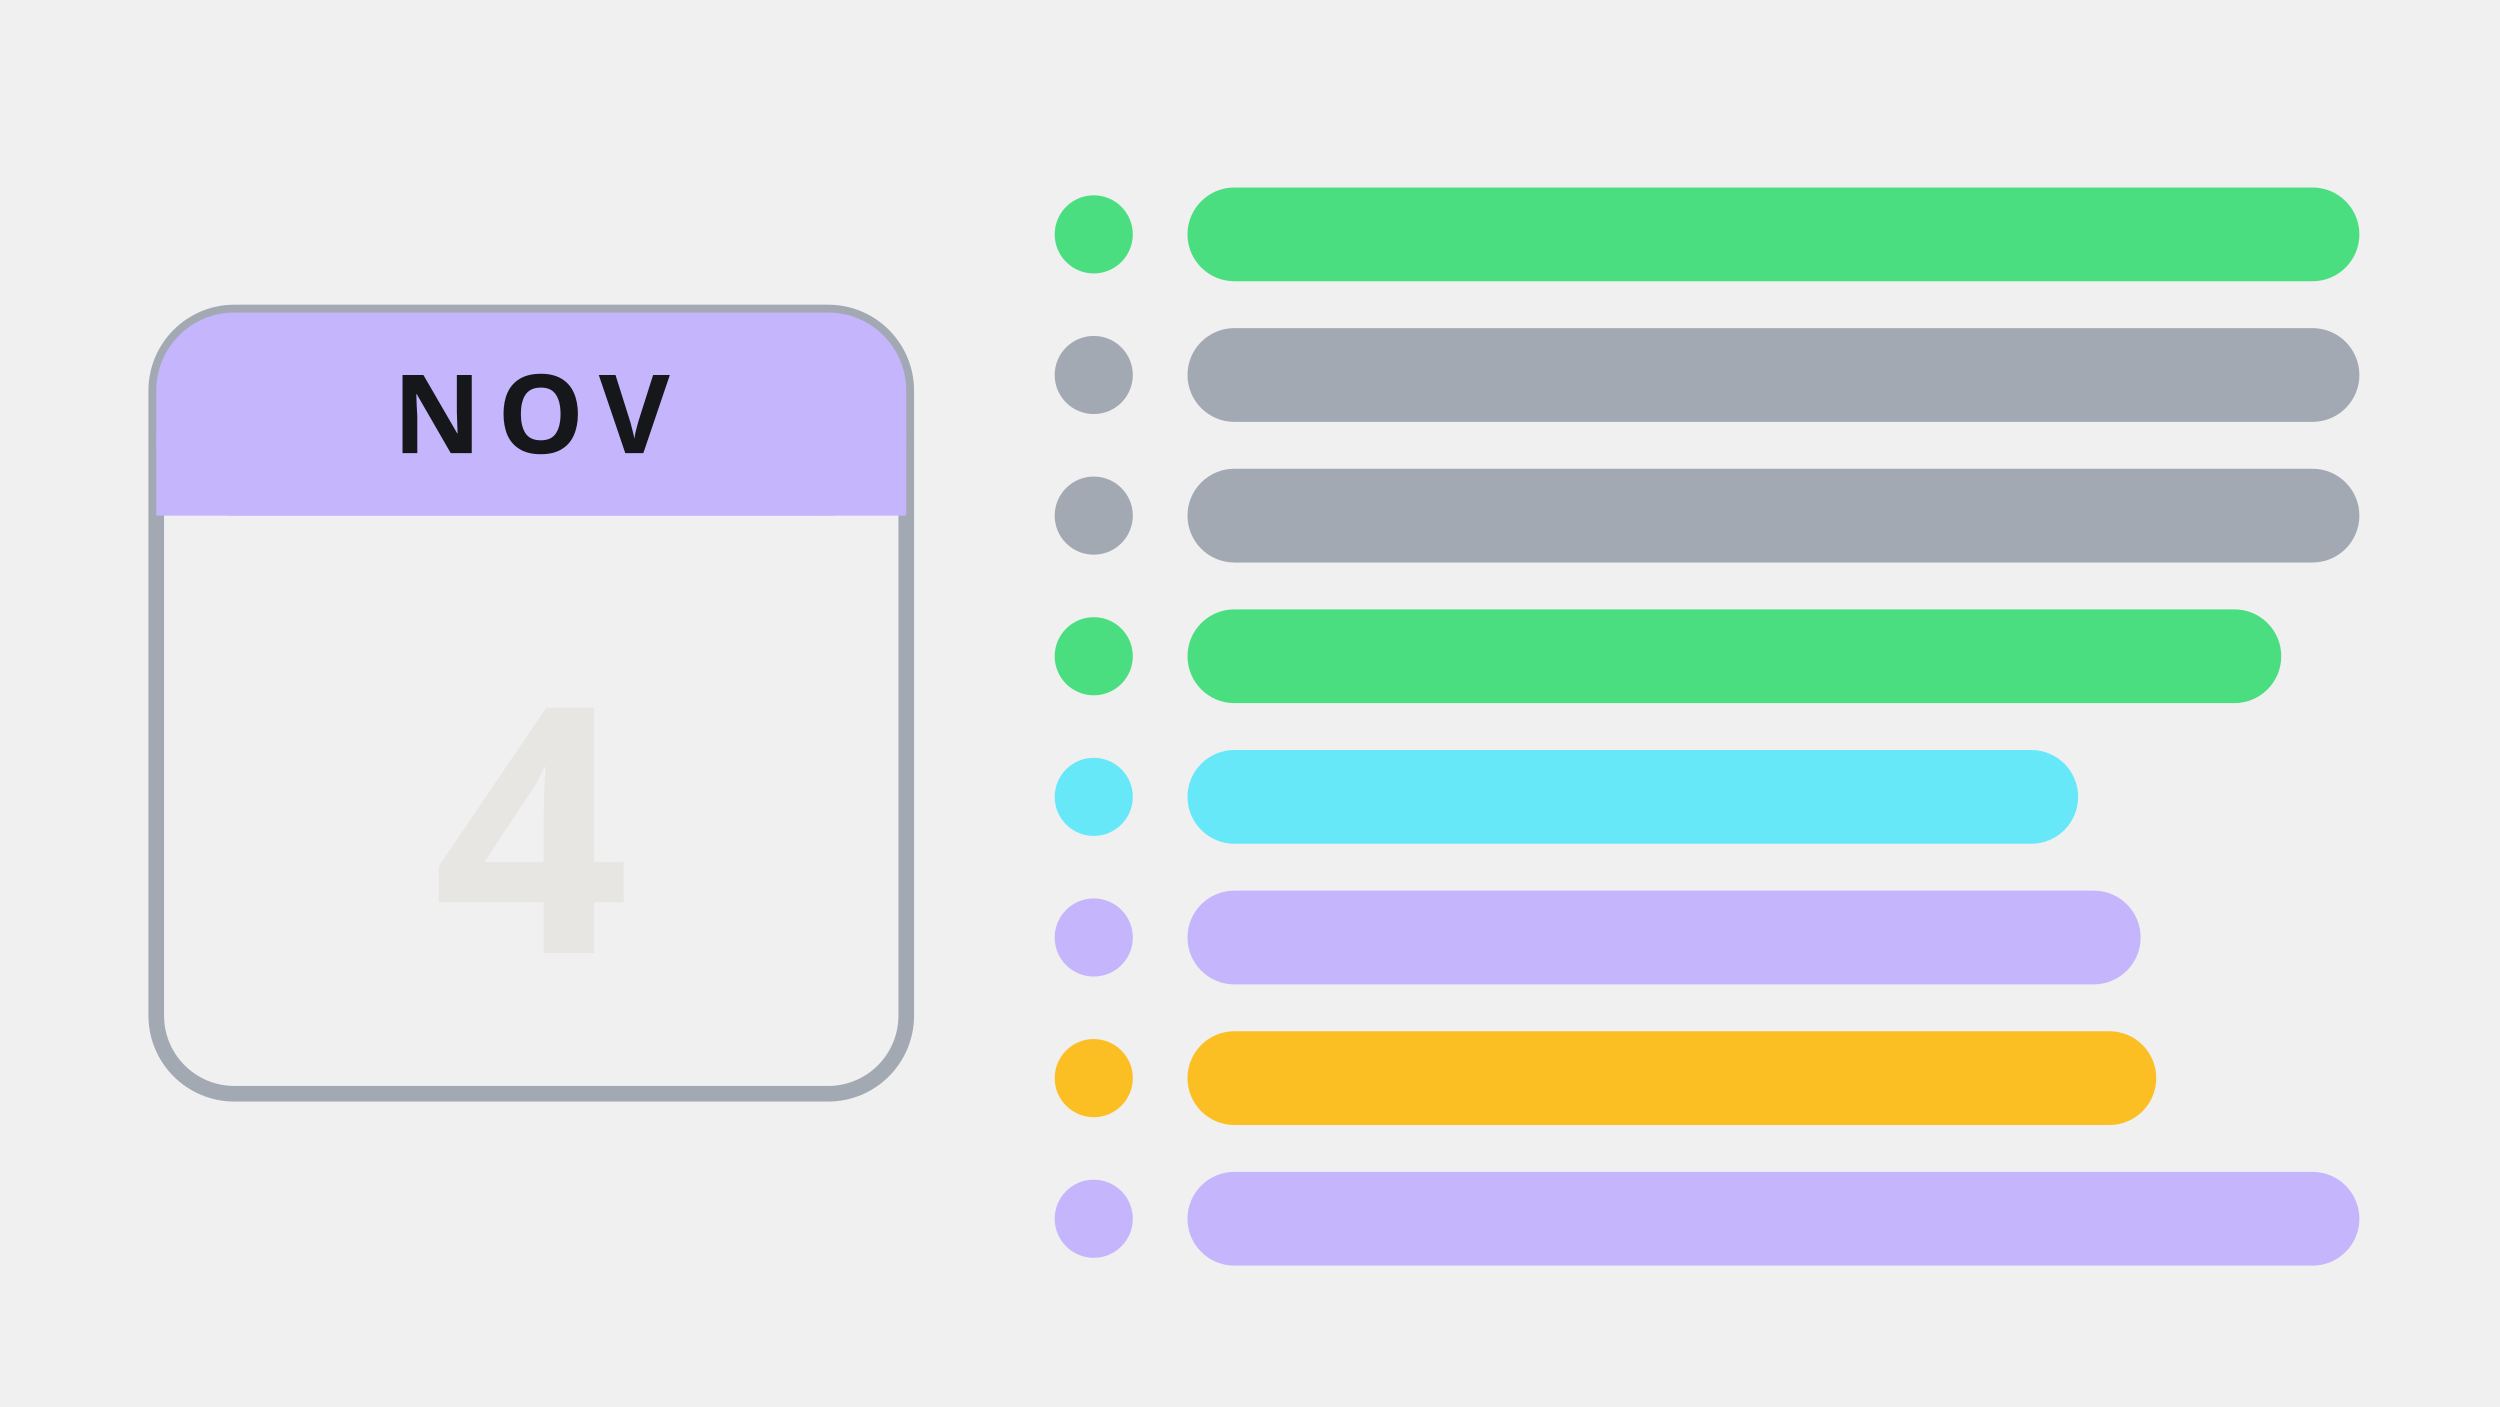
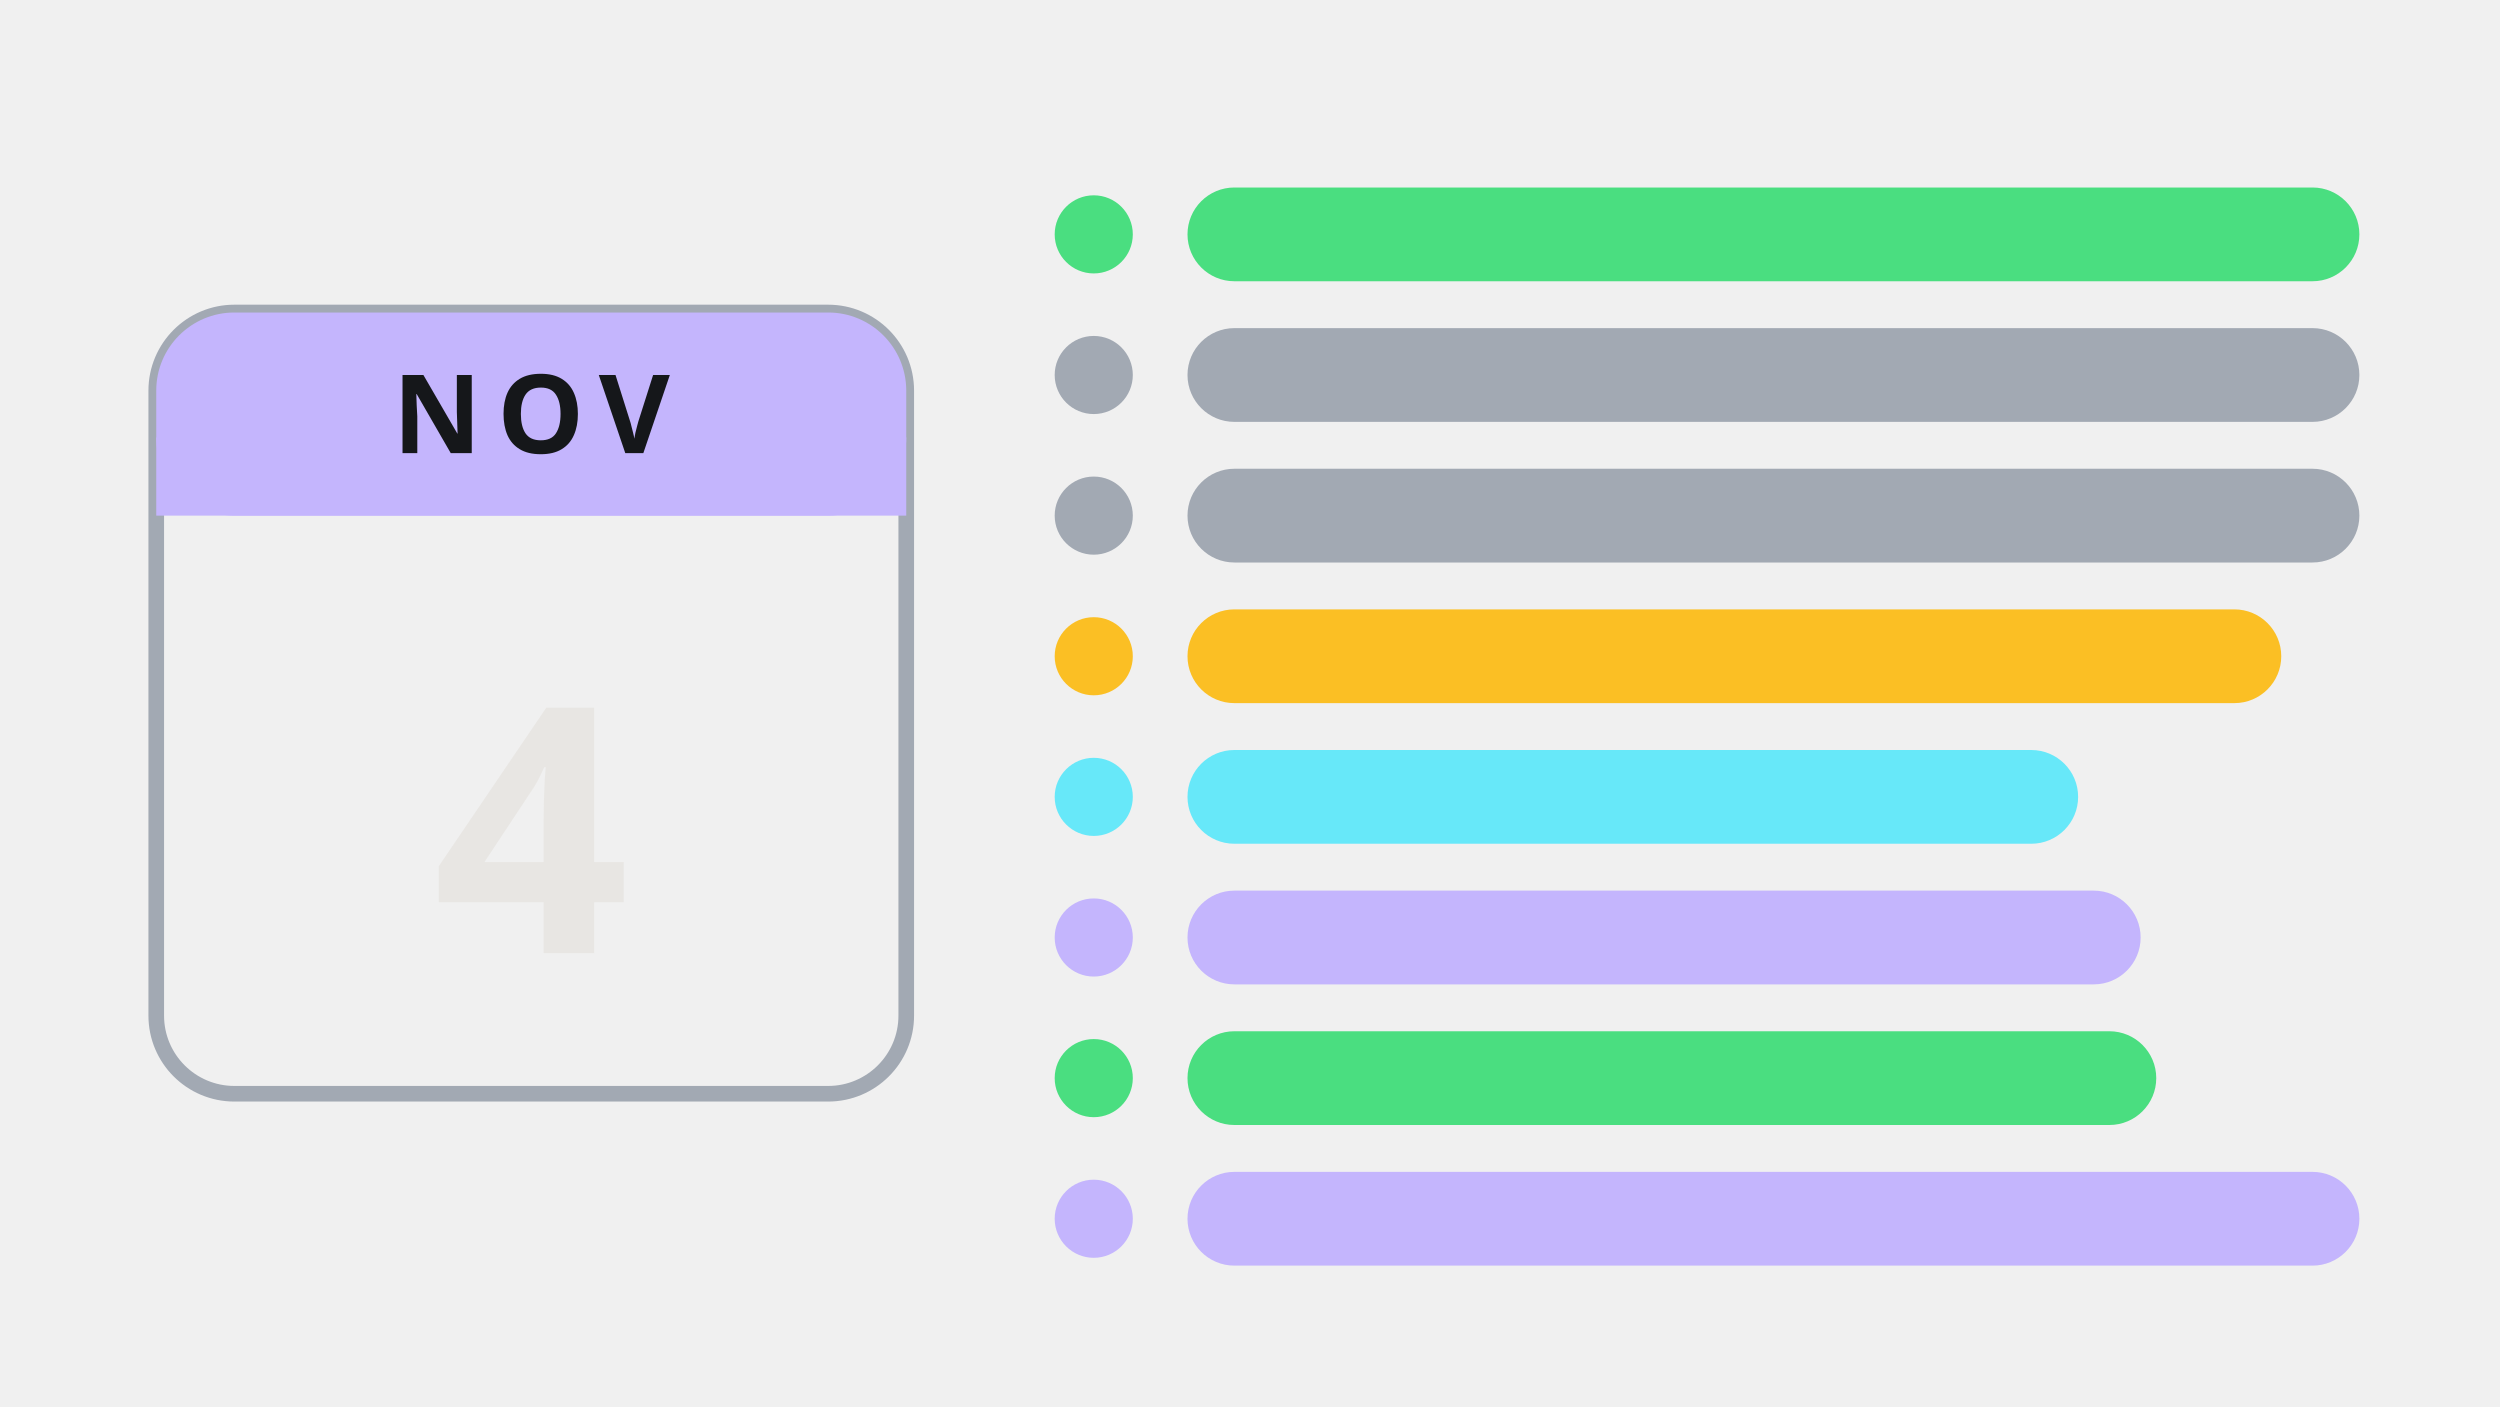
<svg xmlns="http://www.w3.org/2000/svg" viewBox="0 0 320 180">
  <style>.good{fill:#15803d}.warn{fill:#b45309}.accent{fill:#6d28d9}.accent2{fill:#0e7490}.muted{fill:#5b6470}.ink{fill:#1f2328}.box{fill:none;stroke:#5b6470;stroke-width:2}.m{font:700 14px system-ui,sans-serif;letter-spacing:2px}.d{font:700 44px system-ui,sans-serif}.mt{fill:#ffffff}.good{fill:#4ade80}.warn{fill:#fbbf24}.accent{fill:#c4b5fd}.accent2{fill:#67e8f9}.muted{fill:#a2a9b3}.ink{fill:#e8e6e3}.box{fill:none;stroke:#a2a9b3;stroke-width:2}.mt{fill:#15171a}
</style>
  <rect x="20" y="40" width="96" height="100" rx="10" class="box" />
  <rect x="20" y="40" width="96" height="26" rx="10" class="accent" />
  <rect x="20" y="56" width="96" height="10" class="accent" />
  <text x="68" y="58" text-anchor="middle" class="m mt">NOV</text>
  <text x="68" y="122" text-anchor="middle" class="d ink">4</text>
  <circle cx="140" cy="30" r="5" class="good" />
  <rect x="152" y="24" width="150" height="12" rx="6" class="good" />
  <circle cx="140" cy="48" r="5" class="muted" />
  <rect x="152" y="42" width="150" height="12" rx="6" class="muted" />
  <circle cx="140" cy="66" r="5" class="muted" />
  <rect x="152" y="60" width="150" height="12" rx="6" class="muted" />
-   <circle cx="140" cy="84" r="5" class="good" />
-   <rect x="152" y="78" width="140" height="12" rx="6" class="good" />
+   <circle cx="140" cy="84" r="5" class="warn" />
+   <rect x="152" y="78" width="140" height="12" rx="6" class="warn" />
  <circle cx="140" cy="102" r="5" class="accent2" />
  <rect x="152" y="96" width="114" height="12" rx="6" class="accent2" />
  <circle cx="140" cy="120" r="5" class="accent" />
  <rect x="152" y="114" width="122" height="12" rx="6" class="accent" />
-   <circle cx="140" cy="138" r="5" class="warn" />
-   <rect x="152" y="132" width="124" height="12" rx="6" class="warn" />
+   <circle cx="140" cy="138" r="5" class="good" />
+   <rect x="152" y="132" width="124" height="12" rx="6" class="good" />
  <circle cx="140" cy="156" r="5" class="accent" />
  <rect x="152" y="150" width="150" height="12" rx="6" class="accent" />
</svg>
